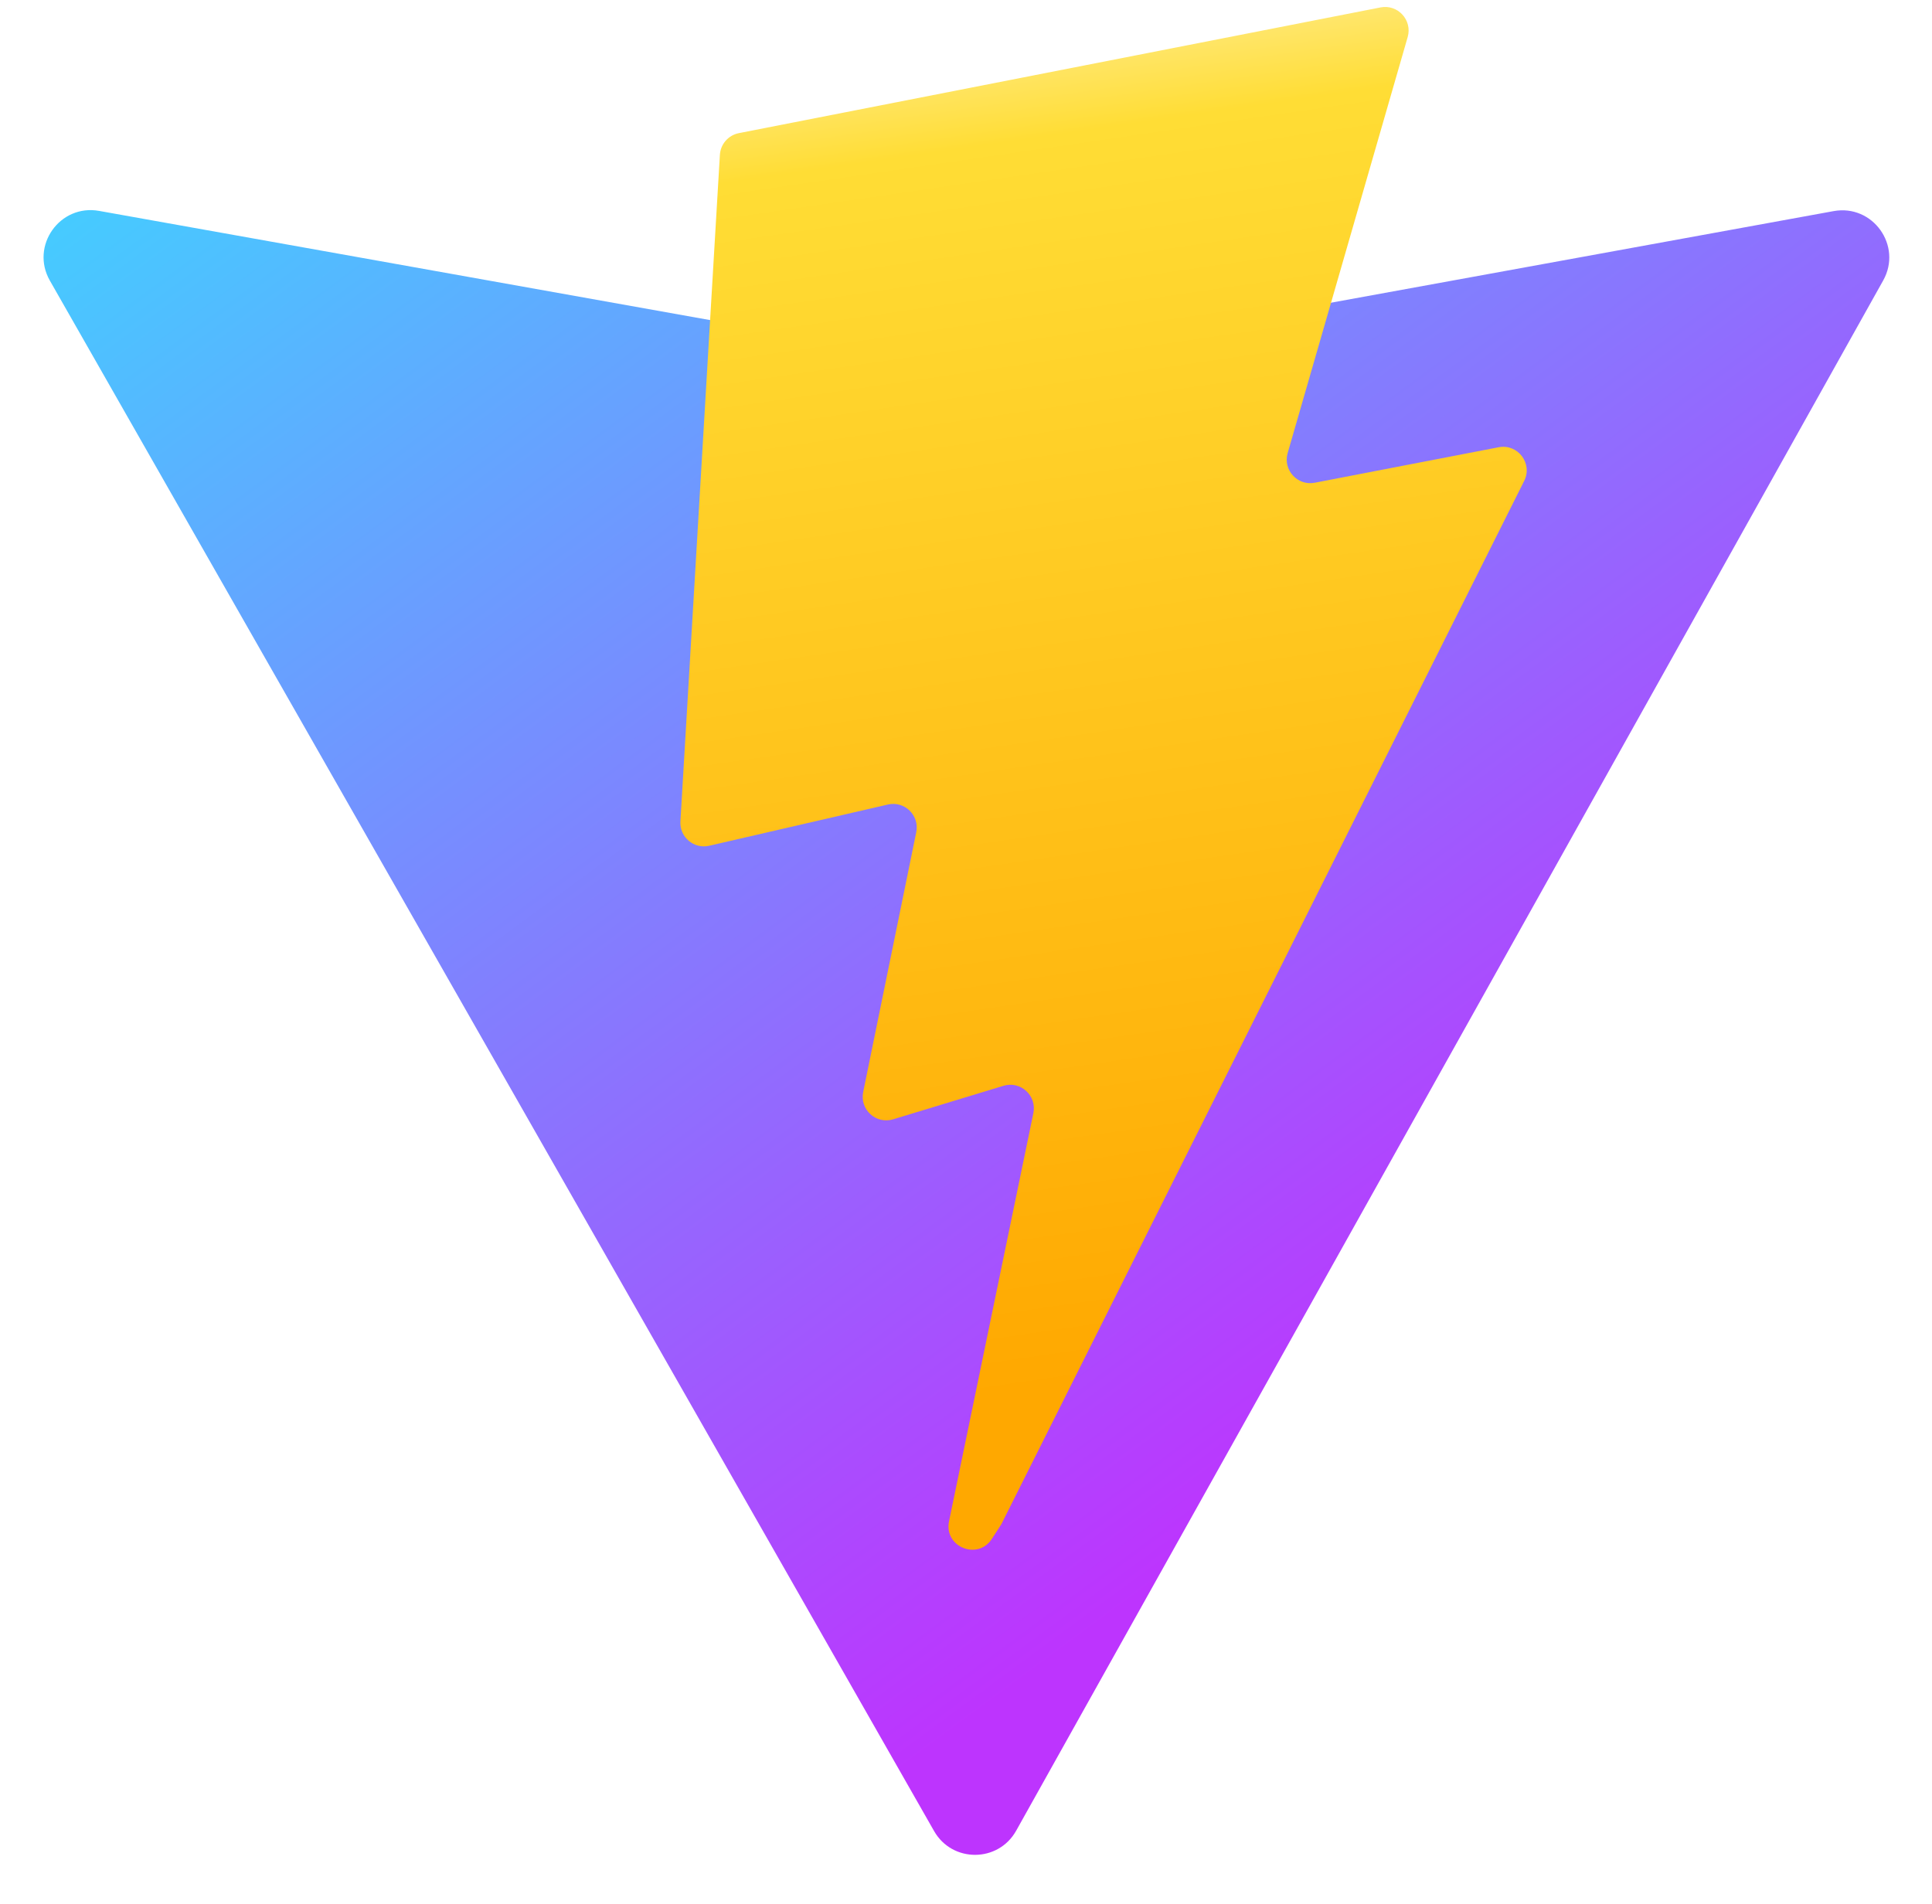
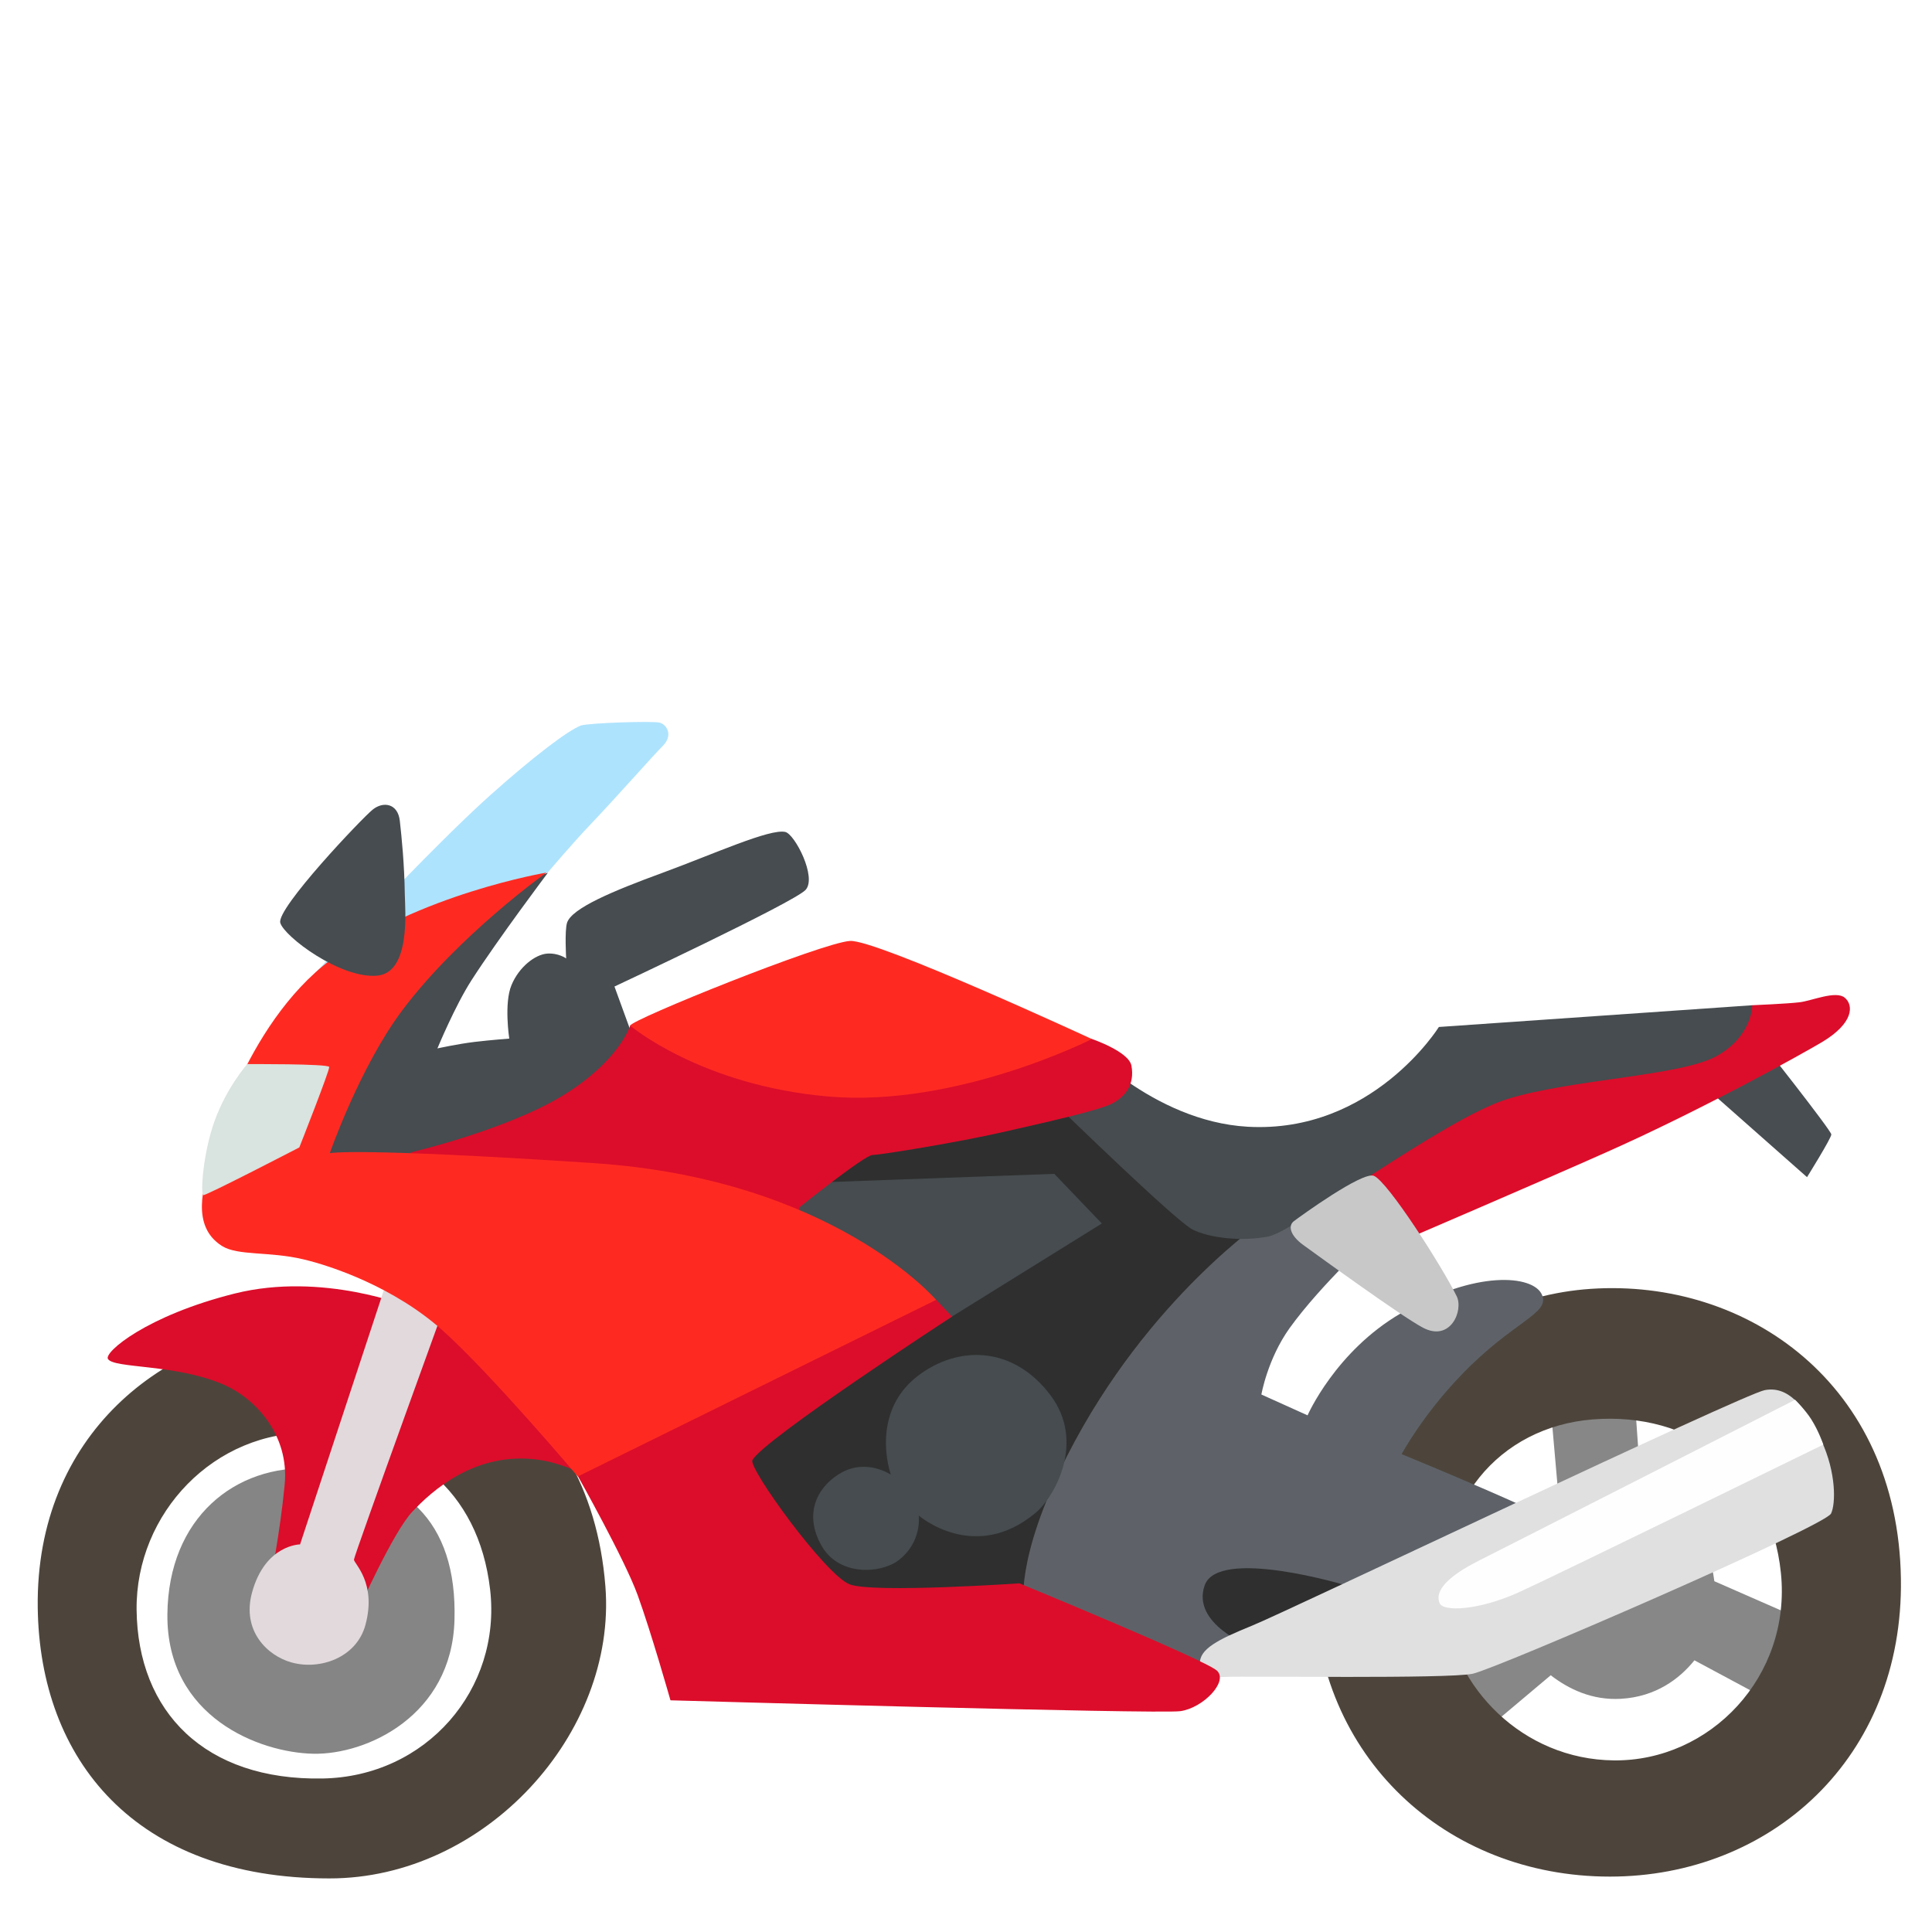
- <svg xmlns="http://www.w3.org/2000/svg" width="410" height="404" viewBox="0 0 410 404" fill="none">
-   <path d="M399.641 59.525L215.643 388.545C211.844 395.338 202.084 395.378 198.228 388.618L10.582 59.556C6.381 52.19 12.68 43.267 21.028 44.759L205.223 77.682C206.398 77.892 207.601 77.89 208.776 77.676L389.119 44.806C397.439 43.289 403.768 52.143 399.641 59.525Z" fill="url(#paint0_linear)" />
-   <path d="M292.965 1.574L156.801 28.255C154.563 28.694 152.906 30.59 152.771 32.866L144.395 174.33C144.198 177.662 147.258 180.248 150.51 179.498L188.42 170.749C191.967 169.931 195.172 173.055 194.443 176.622L183.18 231.775C182.422 235.487 185.907 238.661 189.532 237.56L212.947 230.446C216.577 229.344 220.065 232.527 219.297 236.242L201.398 322.875C200.278 328.294 207.486 331.249 210.492 326.603L212.5 323.5L323.454 102.072C325.312 98.365 322.108 94.137 318.036 94.923L279.014 102.454C275.347 103.161 272.227 99.746 273.262 96.158L298.731 7.867C299.767 4.273 296.636 0.855 292.965 1.574Z" fill="url(#paint1_linear)" />
-   <defs>
-     <linearGradient id="paint0_linear" x1="6" y1="33" x2="235" y2="344" gradientUnits="userSpaceOnUse">
-       <stop stop-color="#41D1FF" />
-       <stop offset="1" stop-color="#BD34FE" />
-     </linearGradient>
-     <linearGradient id="paint1_linear" x1="194.651" y1="8.818" x2="236.076" y2="292.989" gradientUnits="userSpaceOnUse">
-       <stop stop-color="#FFEA83" />
-       <stop offset="0.083" stop-color="#FFDD35" />
-       <stop offset="1" stop-color="#FFA800" />
-     </linearGradient>
-   </defs>
+ <svg xmlns="http://www.w3.org/2000/svg" aria-hidden="true" role="img" class="iconify iconify--noto" width="32" height="32" preserveAspectRatio="xMidYMid meet" viewBox="0 0 128 128">
+   <path fill="#878787" d="m119.33 107.28l-5.75-2.52c-.04-.31-.09-.62-.17-.92c-.43-1.67-2.01-3.7-4.62-4.29l-.53-7.49l-5.6.32l.7 7.97c-2.08 1.14-3.04 3.15-2.97 5.46l-5.88 4.77l3.5 4.39l4.73-3.98c1.18.91 2.73 1.67 4.65 1.56c2.31-.13 3.89-1.33 4.87-2.55l5.09 2.73l1.98-5.45z" />
+   <path fill="#4D453C" d="M105.39 85.39c-9.85.66-18.45 9.14-18.33 19.79c.13 11.2 8.72 19.15 19.6 19.15c10.63 0 19.46-7.83 19.28-19.73c-.19-12.91-10.18-19.91-20.55-19.21zm1.53 31.24c-6.04-.06-10.63-4.84-11.2-10.05c-.76-6.97 3.61-12.04 9.8-12.54c6.43-.51 11.77 3.31 12.47 10.18c.7 6.87-4.71 12.48-11.07 12.41zm-66.81-11.52C39.06 91.72 28.02 87.3 20 87.8c-9.16.58-17.65 7.28-17.5 18.71c.13 10.05 6.43 17.94 19.32 17.94c10.32.01 19.05-9.6 18.29-19.34zm-18.74 12.72c-7.77.14-12.25-4.39-12.32-11.19c-.06-6.37 5.15-11.9 11.71-11.71c6.3.18 10.94 3.75 11.71 10.37c.77 6.62-4.23 12.41-11.1 12.53z" />
+   <path fill="#858585" d="M20.7 97.29c-5.09-.27-9.55 3.24-9.61 9.67c-.06 6.81 6.11 9.16 9.67 9.23s9.17-2.54 9.35-8.84c.2-6.69-3.43-9.75-9.41-10.06z" />
+   <path fill="#DB0D2A" d="M7.15 90.03c.37.65 4.52.32 7.7 1.72c2.07.91 4.33 3.31 4.01 6.62c-.32 3.31-.95 6.36-.95 6.36l5.85 1.91s2.29-5.15 3.56-6.49c1.27-1.34 4.14-4.01 8.34-3.44c3.23.44 6.87 3.37 6.87 3.37s-2.29-13.87-2.55-14c-.25-.13-12.85.51-12.85.51s-5.73-2.35-11.58-.89c-5.86 1.47-8.66 3.89-8.4 4.33z" />
+   <path fill="#E1D9DC" d="m25.92 83.99l-6.04 18.33s-2.31.01-3.18 3.18c-.7 2.55 1.02 4.2 2.61 4.64c1.88.53 4.31-.31 4.9-2.48c.76-2.8-.76-4.07-.76-4.33s6.74-18.83 6.74-18.83l-4.27-.51z" />
+   <path fill="#484D51" d="m112.51 71.62l7.21 6.37s1.61-2.58 1.61-2.83c0-.26-4.83-6.37-4.83-6.37l-3.99 2.83z" />
+   <path fill="#2F2F2F" d="m46.8 98.53l10.87 12.26l21.15-.1l12.95-3.86L90 99.91l-10.48-4.94s5.24-14.83 4.15-15.32c-1.09-.49-13.34-8.7-13.34-8.7L47.1 78.76l-.3 19.77z" />
+   <path fill="#5E6268" d="M91.1 81.84s-3.58 3.26-5.66 6.15c-1.46 2.04-1.87 4.4-1.87 4.4l3.06 1.38s1.85-4.24 6.18-6.76c4.97-2.9 8.75-2.53 9.34-1.25s-1.85 1.71-5.34 5.34c-2.57 2.67-3.95 5.24-3.95 5.24s11.57 4.74 11.57 5.34c0 .59-2.08 6.52-2.08 6.52l-13.15-3.16s-8.5-2.57-9.39 0c-.89 2.57 3.06 4.05 3.06 4.05l-3.66 2.37l-11.37-4.94s-.67-3.14 2.87-10.08c5.35-10.51 13.34-15.82 13.34-15.82l7.05 1.22z" />
+   <path fill="#DC0D2A" d="M92.54 82.37s9.81-4.21 13.93-6.05c6.45-2.87 13.05-6.57 14.23-7.27c2.13-1.27 2.11-2.46 1.52-2.95c-.59-.49-2.17.2-2.97.3s-3.16.2-3.16.2L98.4 71.44s-11.76 7.41-11.47 7.41s5.61 3.52 5.61 3.52z" />
+   <path fill="#464C4F" d="m32.08 80.14l-12.41-2.49l6.14-11.83l6.59-6.59l3.9-1.41s-3.29 4.37-5.06 7.12c-1.1 1.71-2.26 4.52-2.26 4.52s1.37-.3 2.46-.43c1.09-.13 2.3-.22 2.3-.22s-.36-2.34.15-3.55c.51-1.22 1.57-2.01 2.34-2.08c.77-.06 1.28.32 1.28.32s-.11-1.85.06-2.37c.32-.96 3.01-2.09 6.34-3.31c3.35-1.23 7.11-2.94 8.12-2.7c.63.15 2.11 3.01 1.34 3.84c-.77.83-12.66 6.4-12.66 6.4l1.98 5.44l-10.61 9.34z" />
+   <path fill="#AEE3FD" d="M20.98 64.36s7.49-8.09 11.46-11.64c2.94-2.63 5.2-4.33 6.04-4.65c.45-.17 4.8-.32 5.24-.19c.45.13.9.83.19 1.54c-.7.7-2.92 3.24-4.92 5.34c-.92.96-2.69 3.03-2.69 3.03L33.04 59l-8.19 4.09l-3.87 1.27z" />
+   <path fill="#E0E0E0" d="M79.5 110.25c.03.42.35.92 1.69.85c1.34-.07 14.76.14 16.38-.21c1.62-.35 23.31-9.76 23.74-10.61c.31-.62.36-2.71-.65-4.86c-1.13-2.4-2.26-3.6-3.74-3.32c-1.48.28-31.7 14.69-33.96 15.6c-2.26.92-3.53 1.56-3.46 2.55z" />
+   <path fill="#FEFEFE" d="M95.38 106.22c.24.57 2.59.49 5.32-.76c2.73-1.25 20.1-9.75 20.1-9.75s-.29-.87-.8-1.68c-.4-.63-1.07-1.29-1.07-1.29s-19.75 10.06-20.86 10.61c-1.44.72-3.14 1.8-2.69 2.87z" />
+   <path fill="#464C4F" d="M70.17 73.38s7.73 7.52 8.84 8.08c1.12.56 3.25.81 5.03.46s11.59-7.78 15.81-9.1c4.22-1.32 11.49-1.52 13.88-2.85s2.36-3.37 2.36-3.37l-20.76 1.44s-4.4 7.07-12.66 6.61c-6.35-.36-11.13-5.69-11.13-5.69l-1.37 4.42z" />
+   <path fill="#C8C8C8" d="M94.27 87.96c1.83.97 2.7-1.14 2.24-2.08c-.97-1.98-4.57-7.61-5.49-7.98c-.76-.3-4.88 2.69-5.29 3c-.41.3-.26.95.61 1.58c1.12.81 6.51 4.73 7.93 5.48z" />
+   <path fill="#464C4F" d="m53.68 78.36l16.17-.59L73 81.06l-10.58 6.57l-10.25-2.5l-.92-6.37z" />
+   <path fill="#DC0D2A" d="m46.78 88.48l-8.51 9.29s3.12 5.54 3.98 7.92c.9 2.48 2.17 6.96 2.17 6.96s32.26.92 33.77.72c1.51-.2 3.22-1.97 2.43-2.69s-13.08-5.78-13.08-5.78s-9.66.66-11.24.07c-1.58-.59-6.73-7.69-6.45-8.23c.68-1.34 13.22-9.51 13.22-9.51l-1.05-1.12l-9.66-2.17l.59-3.94s4.34-3.48 4.86-3.48s5.72-.85 8.61-1.51c2.89-.66 6.44-1.45 7.29-1.91c.85-.46 1.48-1.25 1.25-2.5c-.18-.94-2.63-1.77-2.63-1.77l-25.36-1.45l-5.21.55s-.7 2.34-4.45 4.64s-10.13 3.79-10.13 3.79l19.6 12.12z" />
+   <path fill="#FE2A22" d="M36.21 57.81s-8.51 1.43-14.29 5.77s-8.02 13.08-8.15 13.93c-.13.85-1.23 3.68.94 5.04c1.05.66 3.14.35 5.37.88c1.85.43 6.04 1.84 9.26 4.73s8.94 9.66 8.94 9.66l23.74-11.7s-6.85-8.01-22.69-9.06s-17.48-.66-17.48-.66s1.99-5.72 4.8-9.46c3.75-5 9.56-9.13 9.56-9.13z" />
+   <path fill="#FE2A22" d="M41.75 67.95s4.7 3.98 13.18 4.7c8.48.72 17.41-3.81 17.41-3.81s-14.3-6.62-16.03-6.5c-1.86.12-14.49 5.21-14.56 5.61z" />
+   <path fill="#D9E3DF" d="M16.38 70.5s5.39-.03 5.43.19s-1.98 5.33-1.98 5.33s-6.17 3.2-6.36 3.16c-.19-.04-.04-2.75.76-4.95s2.15-3.73 2.15-3.73z" />
+   <path fill="#464C4F" d="M18.57 61.14c.25.9 3.99 3.72 6.42 3.5c2.23-.2 1.85-4.35 1.83-5.37c-.03-2.06-.21-3.8-.33-4.88c-.13-1.18-1.11-1.31-1.8-.75c-.69.55-6.39 6.55-6.12 7.5zM59.02 97.7s-1.53-4.28 2.07-6.75c2.72-1.87 6.17-1.62 8.51 1.49c2.34 3.11.25 6.76-.99 7.79c-4.05 3.38-7.74.18-7.74.18s.24 1.76-1.35 2.97c-1.13.86-3.96 1.11-5.13-1.04c-1.26-2.32.03-4.04 1.35-4.77c1.7-.95 3.28.13 3.28.13z" />
</svg>
